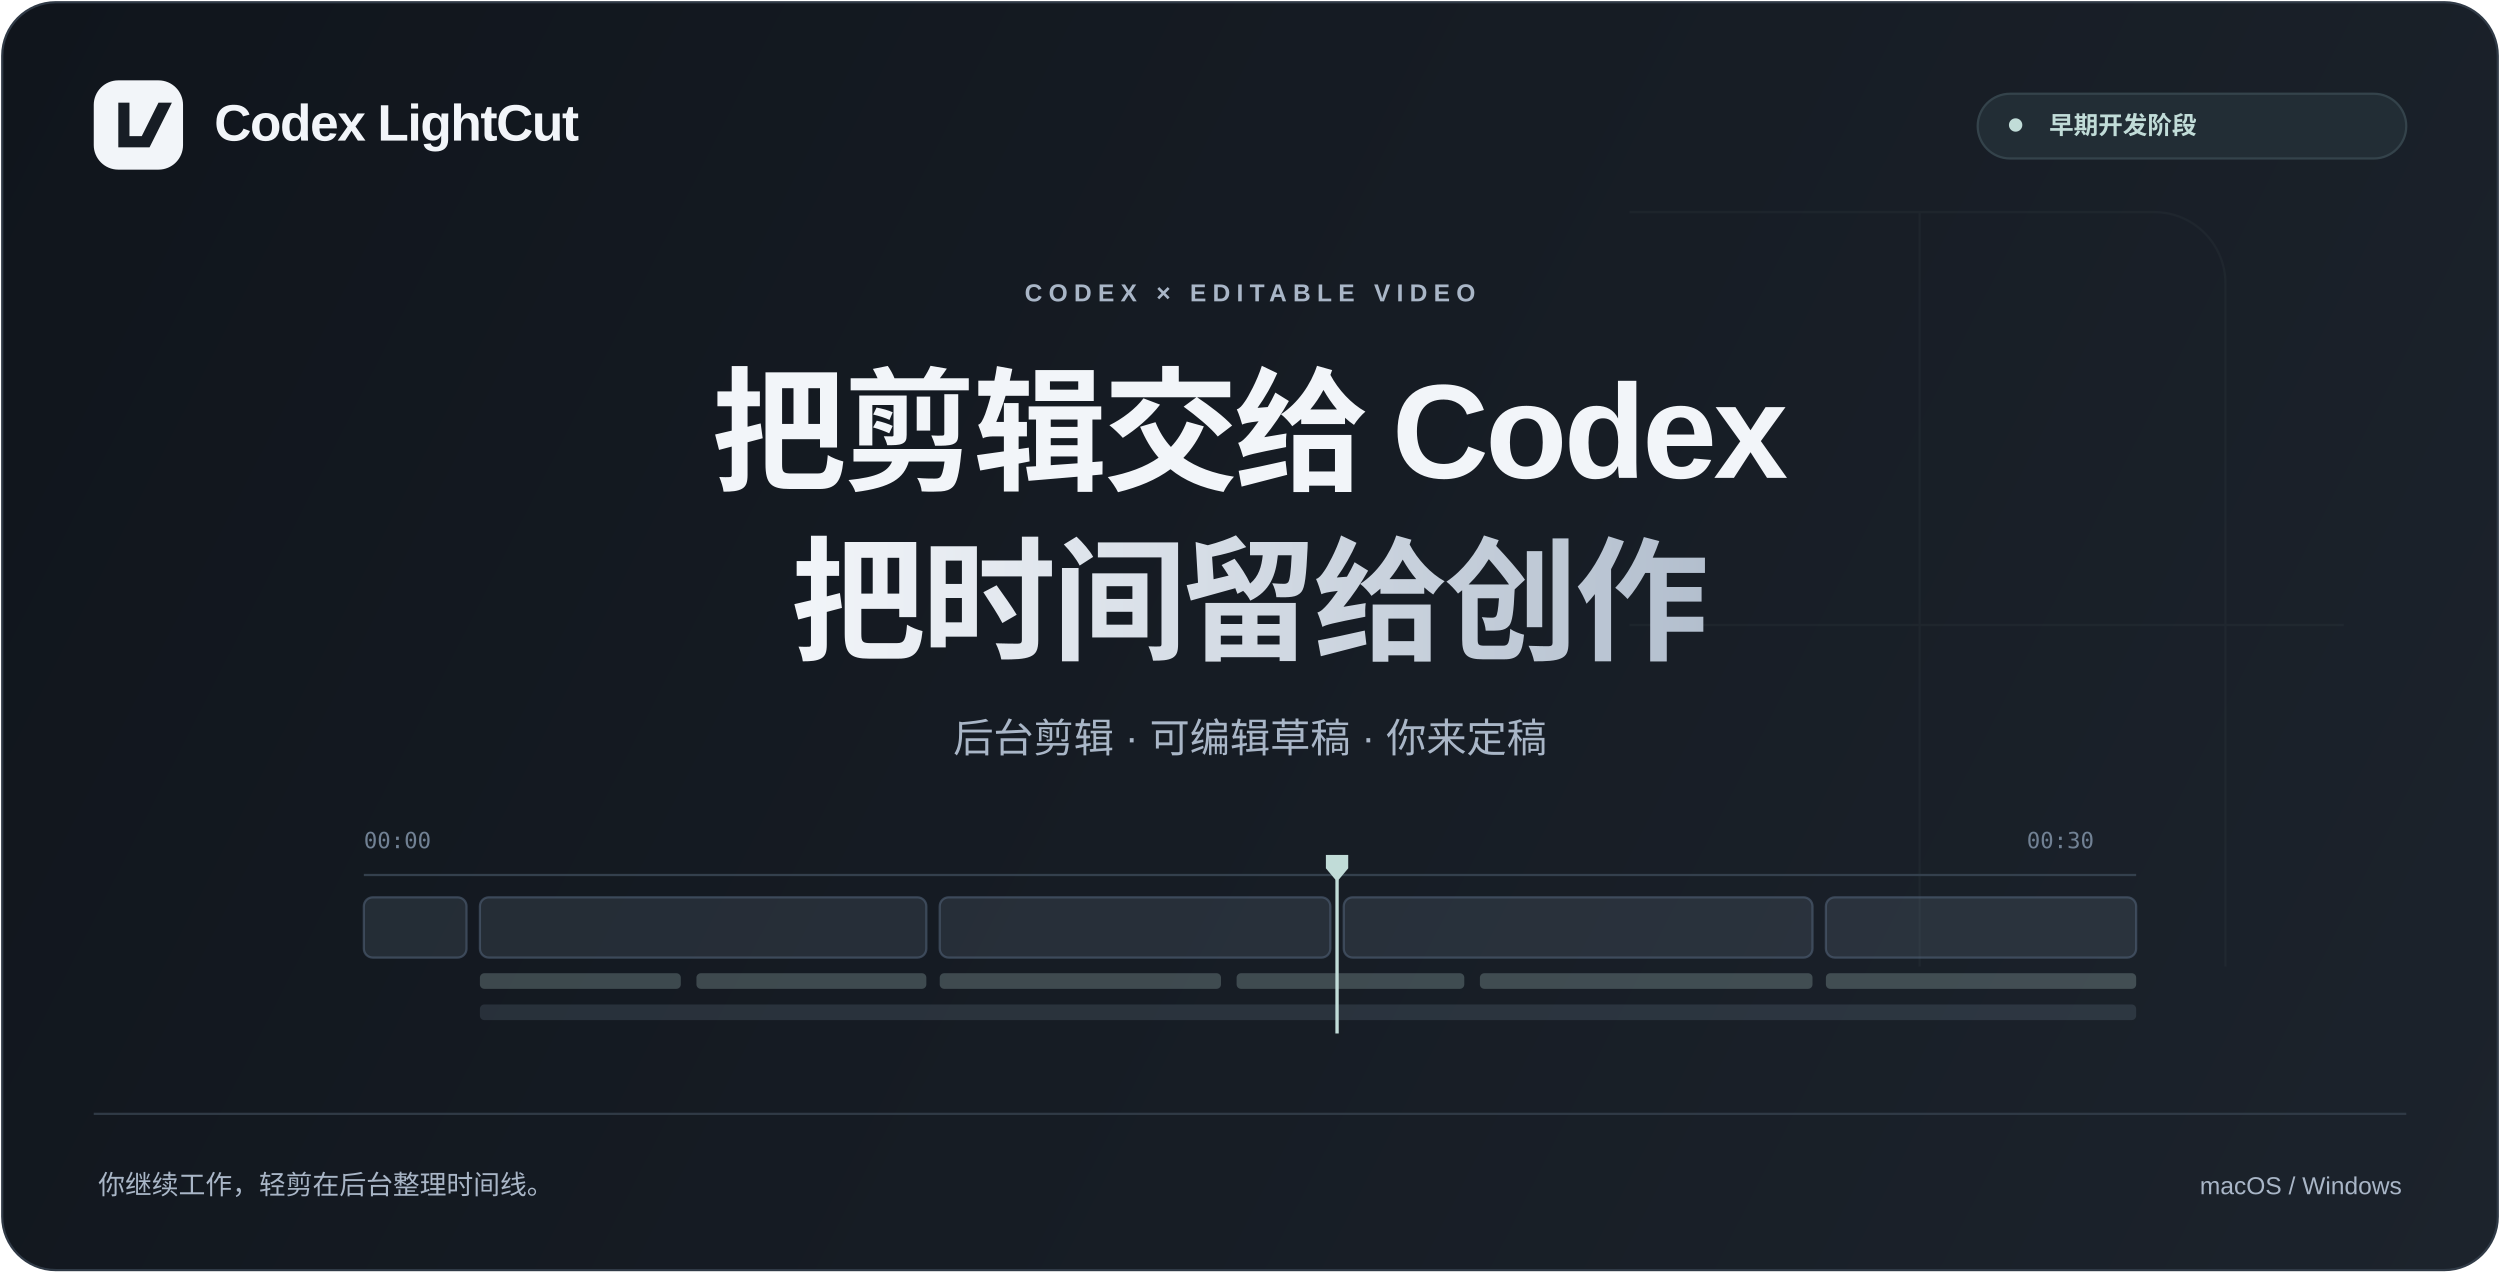
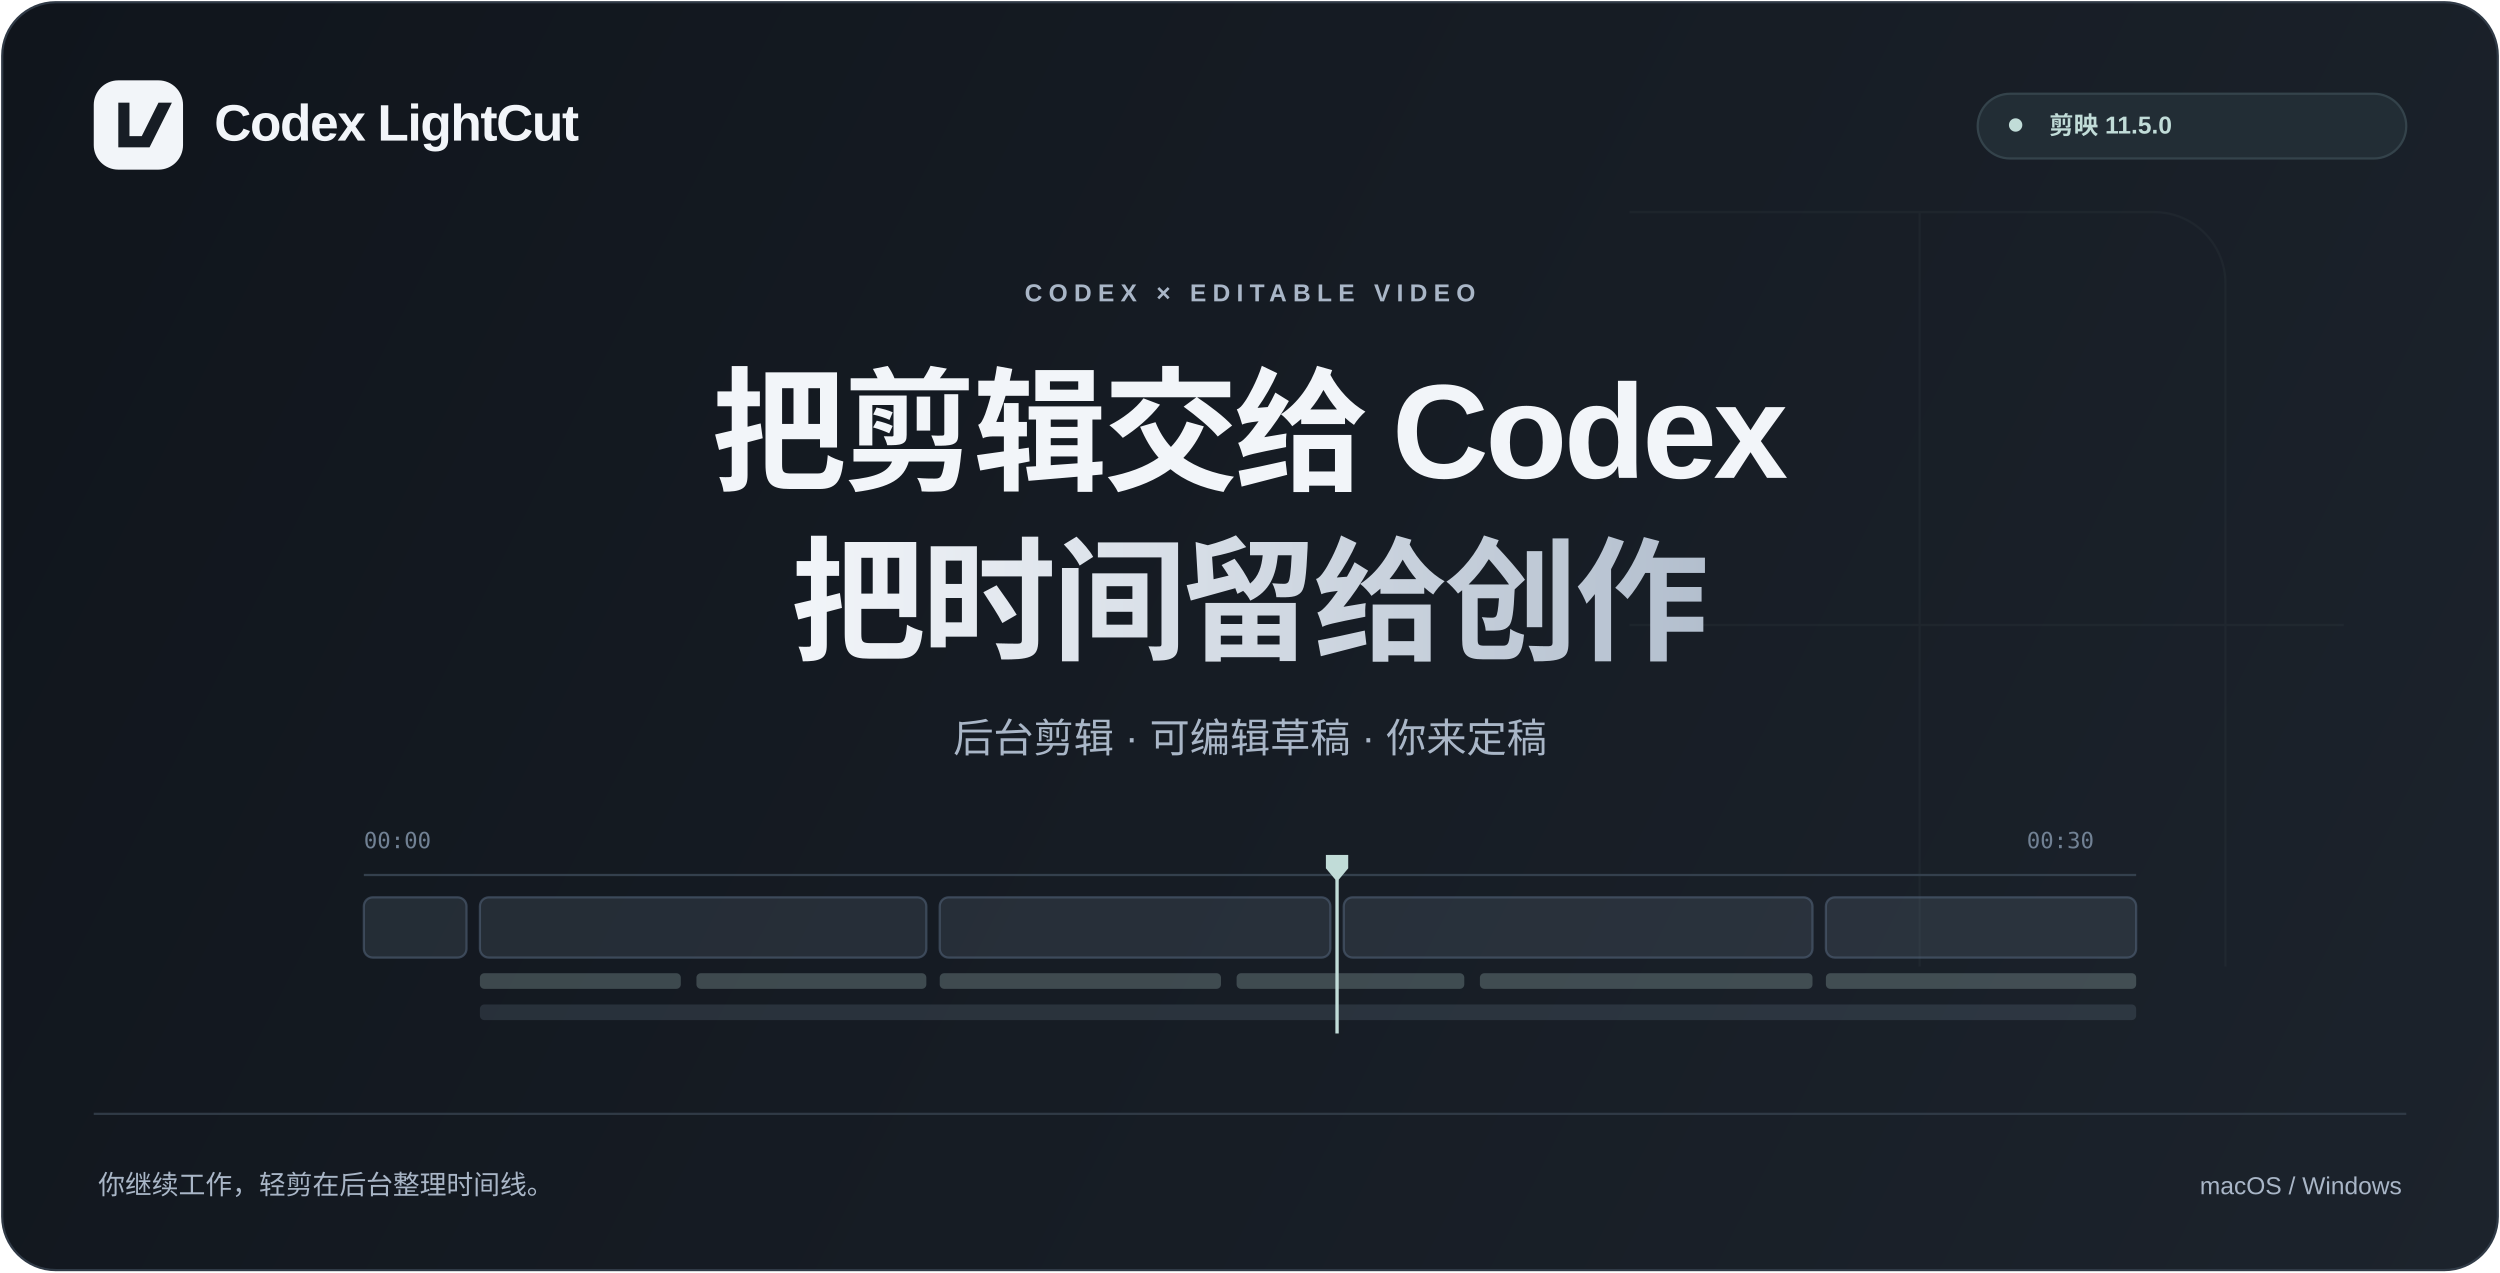
<svg xmlns="http://www.w3.org/2000/svg" width="1120" height="570" viewBox="0 0 1120 570" fill="none">
  <defs>
    <linearGradient id="bg" x1="0" y1="0" x2="1120" y2="570" gradientUnits="userSpaceOnUse">
      <stop stop-color="#10151C" />
      <stop offset="1" stop-color="#1C232C" />
    </linearGradient>
    <linearGradient id="words">
      <stop stop-color="#F2F5F9" />
      <stop offset="1" stop-color="#B3BFCE" />
    </linearGradient>
  </defs>
  <rect x="1" y="1" width="1118" height="568" rx="24" fill="url(#bg)" stroke="#303A46" />
  <path d="M730 95h235a32 32 0 0 1 32 32v306M860 95v338M730 280h320" stroke="#A9B6C7" stroke-opacity=".045" />
  <g transform="translate(42 36)">
    <rect width="40" height="40" rx="11" fill="#F2F5F9" />
    <path d="M11 10v20h10l3-5h-8V10zm18 0-10 20h6l10-20z" fill="#171D25" />
  </g>
  <text x="96" y="63" fill="#F2F5F9" font-family="Arial, sans-serif" font-size="23" font-weight="700" letter-spacing="-.6">Codex LightCut</text>
  <rect x="886" y="42" width="192" height="29" rx="14.5" fill="#222D35" stroke="#34434B" />
  <circle cx="903" cy="56" r="3" fill="#C1DCD8" />
-   <text x="918" y="60" fill="#C1DCD8" font-family="Arial, 'PingFang SC', 'Microsoft YaHei', sans-serif" font-size="11" font-weight="600">早期开发阶段</text>
+   <text x="918" y="60" fill="#C1DCD8" font-family="Arial, 'PingFang SC', 'Microsoft YaHei', sans-serif" font-size="11" font-weight="600">剪映 11.5.0</text>
  <g font-family="Arial, 'PingFang SC', 'Microsoft YaHei', sans-serif" text-anchor="middle">
    <text x="560" y="135" fill="#A9B6C7" font-size="11" font-weight="600" letter-spacing="2.8">CODEX × EDITABLE VIDEO</text>
    <text x="560" y="215" fill="#F2F5F9" font-size="60" font-weight="750" letter-spacing="-1.5">把剪辑交给 Codex</text>
    <text x="560" y="291" fill="url(#words)" font-size="60" font-weight="750" letter-spacing="-1.5">把时间留给创作</text>
    <text x="560" y="337" fill="#A9B6C7" font-size="18">后台剪辑 · 可编辑草稿 · 你来定稿</text>
  </g>
  <g transform="translate(163 380)">
    <text x="0" y="0" fill="#718194" font-family="monospace" font-size="10">00:00</text>
    <text x="745" y="0" fill="#718194" font-family="monospace" font-size="10">00:30</text>
    <path d="M0 12H794" stroke="#34404D" />
    <g fill="#91A9C0" fill-opacity=".14" stroke="#506176" stroke-opacity=".6">
      <rect x="0" y="22" width="46" height="27" rx="4" />
      <rect x="52" y="22" width="200" height="27" rx="4" />
      <rect x="258" y="22" width="175" height="27" rx="4" />
      <rect x="439" y="22" width="210" height="27" rx="4" />
      <rect x="655" y="22" width="139" height="27" rx="4" />
    </g>
    <g fill="#C1DCD8" fill-opacity=".24">
      <rect x="52" y="56" width="90" height="7" rx="2" />
      <rect x="149" y="56" width="103" height="7" rx="2" />
      <rect x="258" y="56" width="126" height="7" rx="2" />
      <rect x="391" y="56" width="102" height="7" rx="2" />
      <rect x="500" y="56" width="149" height="7" rx="2" />
      <rect x="655" y="56" width="139" height="7" rx="2" />
    </g>
    <rect x="52" y="70" width="742" height="7" rx="2" fill="#91A9C0" fill-opacity=".16" />
    <path d="M436 14v69" stroke="#C1DCD8" stroke-width="1.5" />
    <path d="m431 9 5 6 5-6v-6h-10z" fill="#C1DCD8" />
  </g>
  <path d="M42 499H1078" stroke="#303A46" />
  <text x="44" y="535" fill="#A9B6C7" font-family="Arial, 'PingFang SC', 'Microsoft YaHei', sans-serif" font-size="12">你继续工作，轻剪在后台整理时间线。</text>
  <text x="1076" y="535" fill="#A9B6C7" font-family="Arial, sans-serif" font-size="11" text-anchor="end">macOS / Windows</text>
</svg>
